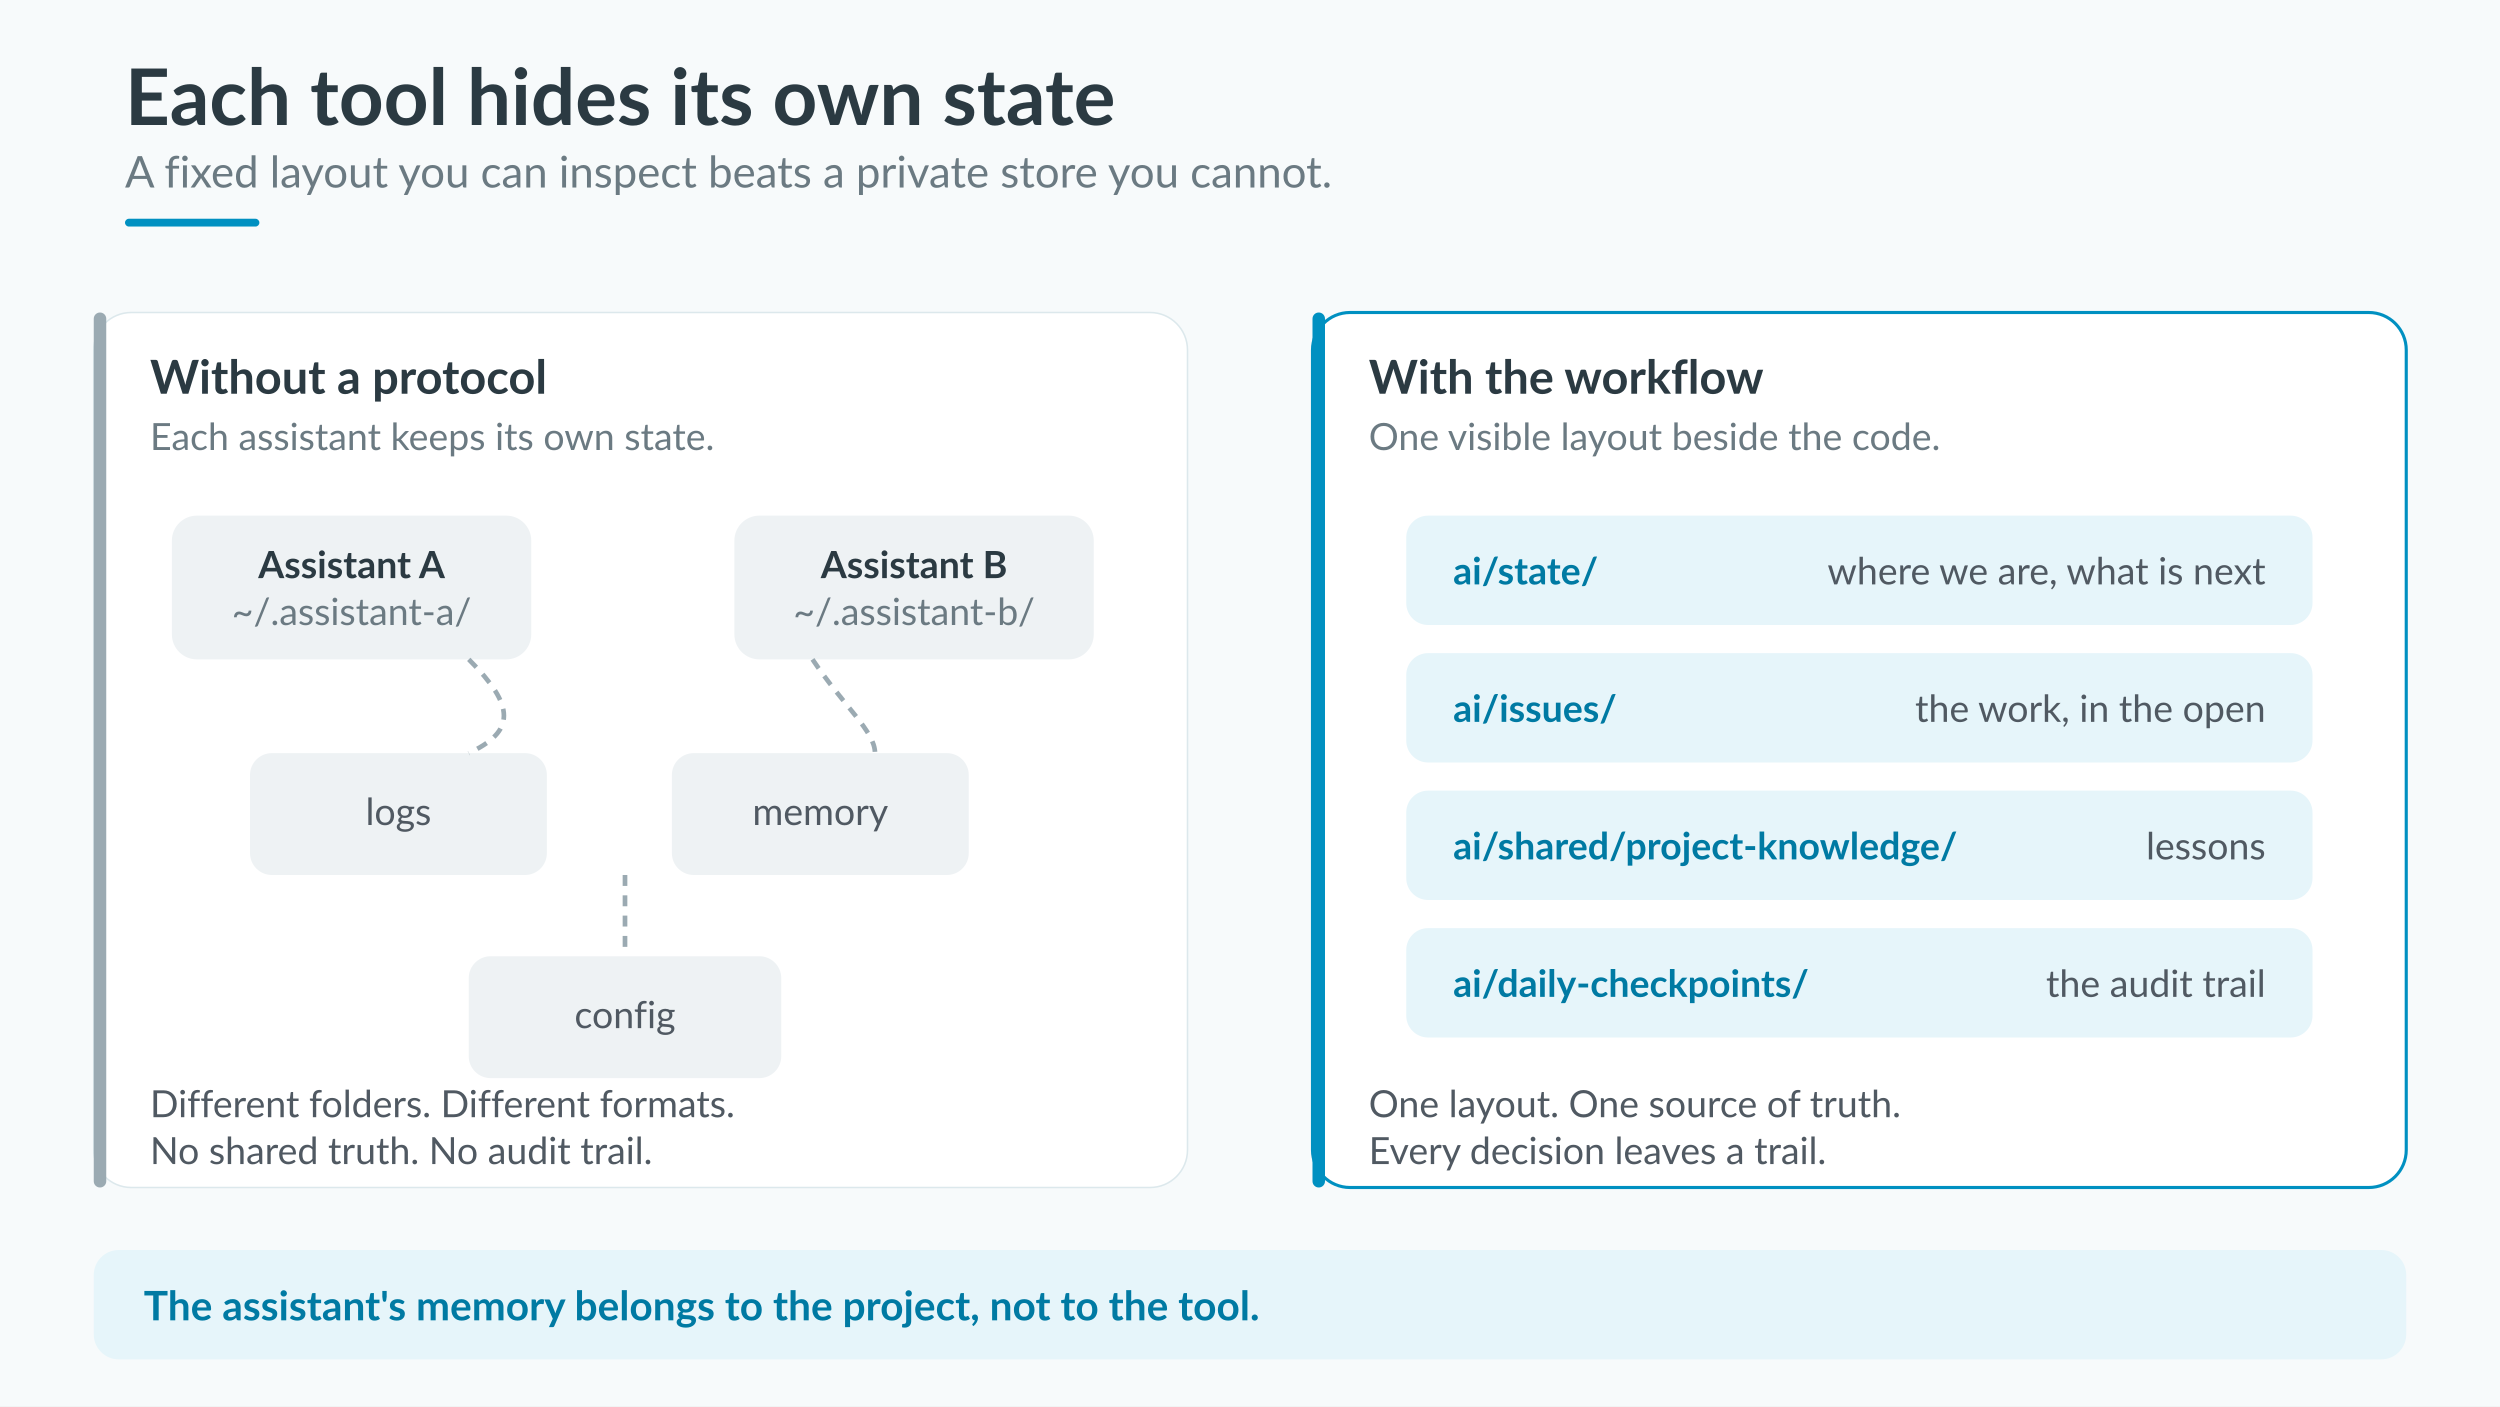
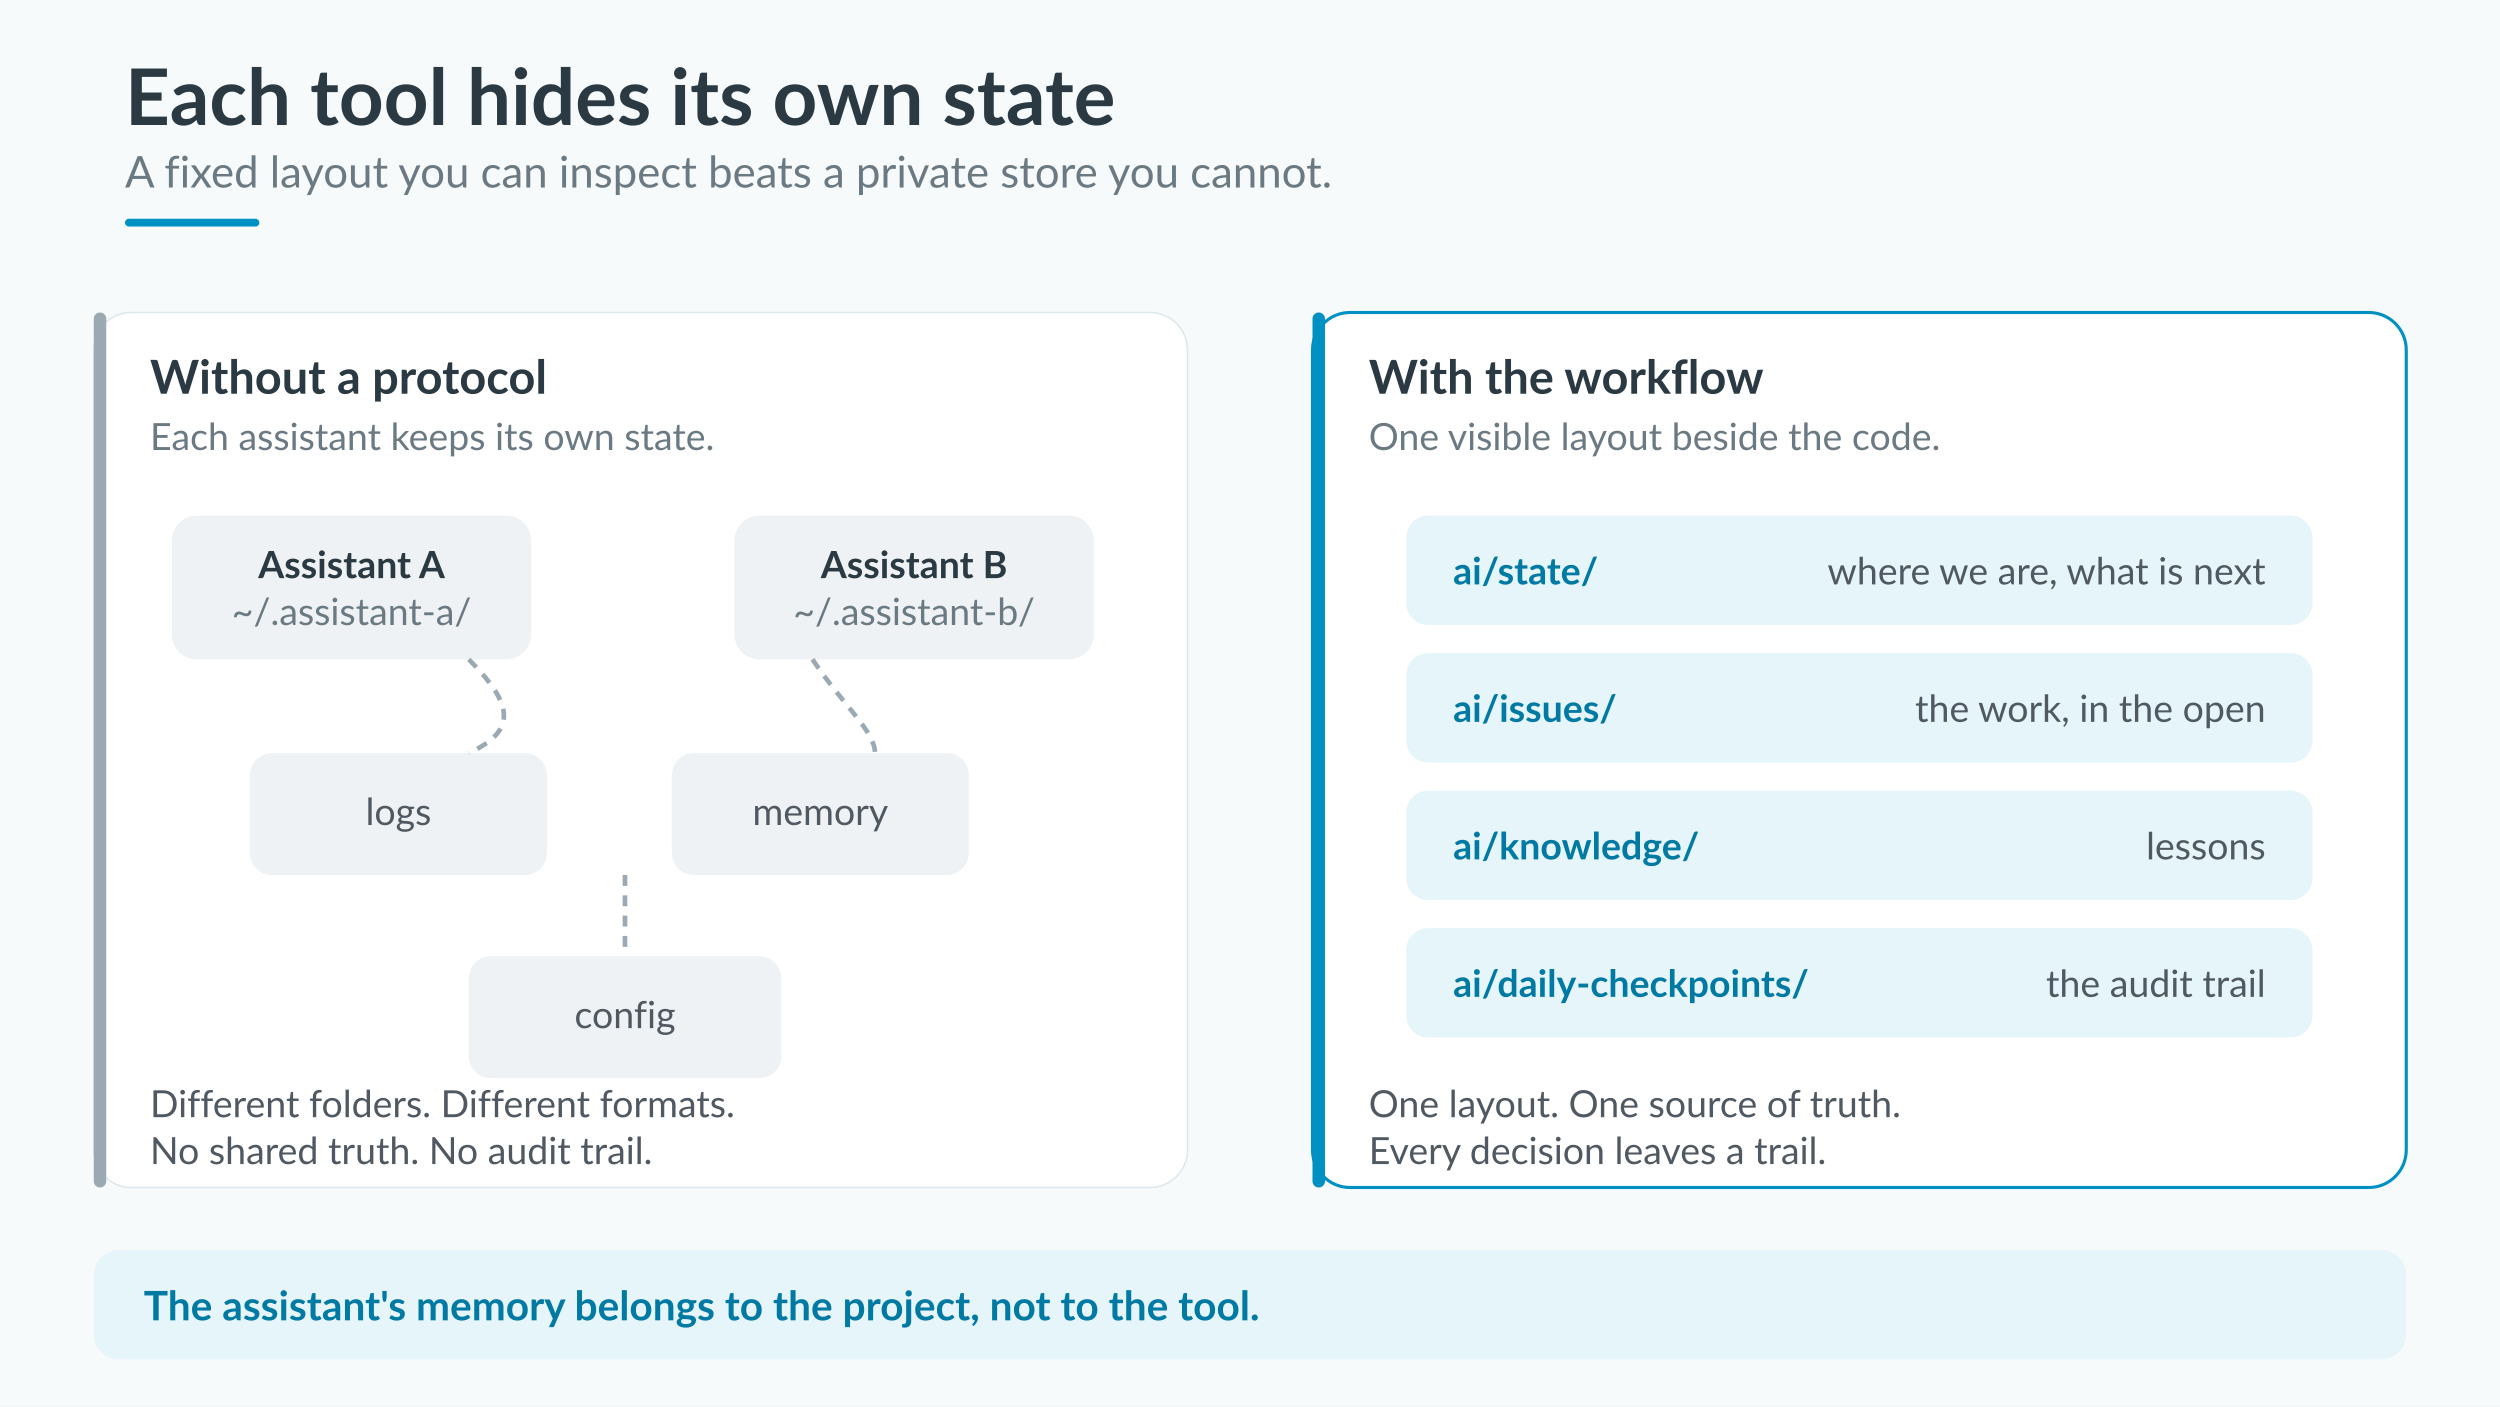
<svg xmlns="http://www.w3.org/2000/svg" viewBox="0 0 1600 900" width="1600" height="900" role="img" aria-labelledby="title desc">
  <rect width="1600" height="900" fill="#F7FAFB" />
  <text x="80" y="80" font-family="Lato, Arial, sans-serif" font-size="50" font-weight="700" fill="#2B3A42">Each tool hides its own state</text>
  <text x="80" y="120" font-family="Lato, Arial, sans-serif" font-size="28" fill="#6B7A82">A fixed layout you can inspect beats a private store you cannot.</text>
  <rect x="80" y="140" width="86" height="5" rx="2.5" fill="#0090C1" />
  <rect x="60" y="200" width="700" height="560" rx="24" fill="#FFFFFF" stroke="#DCE8EC" />
  <rect x="60" y="200" width="8" height="560" rx="4" fill="#9BAAB2" />
  <text x="96" y="252" font-family="Lato, Arial, sans-serif" font-size="30" font-weight="700" fill="#2B3A42">Without a protocol</text>
  <text x="96" y="288" font-family="Lato, Arial, sans-serif" font-size="24" fill="#6B7A82">Each assistant keeps its own state.</text>
  <rect x="110" y="330" width="230" height="92" rx="16" fill="#EEF2F4" />
  <text x="225" y="370" text-anchor="middle" font-family="Lato, Arial, sans-serif" font-size="24" font-weight="700" fill="#2B3A42">Assistant A</text>
  <text x="225" y="400" text-anchor="middle" font-family="Lato, Arial, sans-serif" font-size="24" fill="#6B7A82">~/.assistant-a/</text>
  <rect x="470" y="330" width="230" height="92" rx="16" fill="#EEF2F4" />
  <text x="585" y="370" text-anchor="middle" font-family="Lato, Arial, sans-serif" font-size="24" font-weight="700" fill="#2B3A42">Assistant B</text>
  <text x="585" y="400" text-anchor="middle" font-family="Lato, Arial, sans-serif" font-size="24" fill="#6B7A82">~/.assistant-b/</text>
  <rect x="160" y="482" width="190" height="78" rx="14" fill="#EEF2F4" />
  <text x="255" y="528" text-anchor="middle" font-family="Lato, Arial, sans-serif" font-size="24" fill="#505962">logs</text>
  <rect x="430" y="482" width="190" height="78" rx="14" fill="#EEF2F4" />
  <text x="525" y="528" text-anchor="middle" font-family="Lato, Arial, sans-serif" font-size="24" fill="#505962">memory</text>
  <rect x="300" y="612" width="200" height="78" rx="14" fill="#EEF2F4" />
  <text x="400" y="658" text-anchor="middle" font-family="Lato, Arial, sans-serif" font-size="24" fill="#505962">config</text>
  <path d="M 300 422 C 330 452 330 468 300 482" fill="none" stroke="#9BAAB2" stroke-width="3" stroke-dasharray="7 6" />
  <path d="M 520 422 C 540 452 560 468 560 482" fill="none" stroke="#9BAAB2" stroke-width="3" stroke-dasharray="7 6" />
  <path d="M 400 560 C 400 585 400 598 400 612" fill="none" stroke="#9BAAB2" stroke-width="3" stroke-dasharray="7 6" />
  <text x="96" y="715" font-family="Lato, Arial, sans-serif" font-size="24" fill="#505962">Different folders. Different formats.</text>
  <text x="96" y="745" font-family="Lato, Arial, sans-serif" font-size="24" fill="#505962">No shared truth. No audit trail.</text>
  <rect x="840" y="200" width="700" height="560" rx="24" fill="#FFFFFF" stroke="#0090C1" stroke-width="2" />
  <rect x="840" y="200" width="8" height="560" rx="4" fill="#0090C1" />
  <text x="876" y="252" font-family="Lato, Arial, sans-serif" font-size="30" font-weight="700" fill="#2B3A42">With the workflow</text>
  <text x="876" y="288" font-family="Lato, Arial, sans-serif" font-size="24" fill="#6B7A82">One visible layout beside the code.</text>
  <rect x="900" y="330" width="580" height="70" rx="14" fill="#E6F5FA" />
  <text x="930" y="374" font-family="Lato, Arial, sans-serif" font-size="24" font-weight="700" fill="#007AA3">ai/state/</text>
  <text x="1450" y="374" text-anchor="end" font-family="Lato, Arial, sans-serif" font-size="24" fill="#505962">where we are, what is next</text>
  <rect x="900" y="418" width="580" height="70" rx="14" fill="#E6F5FA" />
  <text x="930" y="462" font-family="Lato, Arial, sans-serif" font-size="24" font-weight="700" fill="#007AA3">ai/issues/</text>
  <text x="1450" y="462" text-anchor="end" font-family="Lato, Arial, sans-serif" font-size="24" fill="#505962">the work, in the open</text>
  <rect x="900" y="506" width="580" height="70" rx="14" fill="#E6F5FA" />
-   <text x="930" y="550" font-family="Lato, Arial, sans-serif" font-size="24" font-weight="700" fill="#007AA3">ai/shared/project-knowledge/</text>
+   <text x="930" y="550" font-family="Lato, Arial, sans-serif" font-size="24" font-weight="700" fill="#007AA3">ai/knowledge/</text>
  <text x="1450" y="550" text-anchor="end" font-family="Lato, Arial, sans-serif" font-size="24" fill="#505962">lessons</text>
  <rect x="900" y="594" width="580" height="70" rx="14" fill="#E6F5FA" />
  <text x="930" y="638" font-family="Lato, Arial, sans-serif" font-size="24" font-weight="700" fill="#007AA3">ai/daily-checkpoints/</text>
  <text x="1450" y="638" text-anchor="end" font-family="Lato, Arial, sans-serif" font-size="24" fill="#505962">the audit trail</text>
  <text x="876" y="715" font-family="Lato, Arial, sans-serif" font-size="24" fill="#505962">One layout. One source of truth.</text>
  <text x="876" y="745" font-family="Lato, Arial, sans-serif" font-size="24" fill="#505962">Every decision leaves a trail.</text>
  <rect x="60" y="800" width="1480" height="70" rx="16" fill="#E6F5FA" />
  <text x="92" y="845" font-family="Lato, Arial, sans-serif" font-size="26" font-weight="700" fill="#007AA3">The assistant's memory belongs to the project, not to the tool.</text>
</svg>
